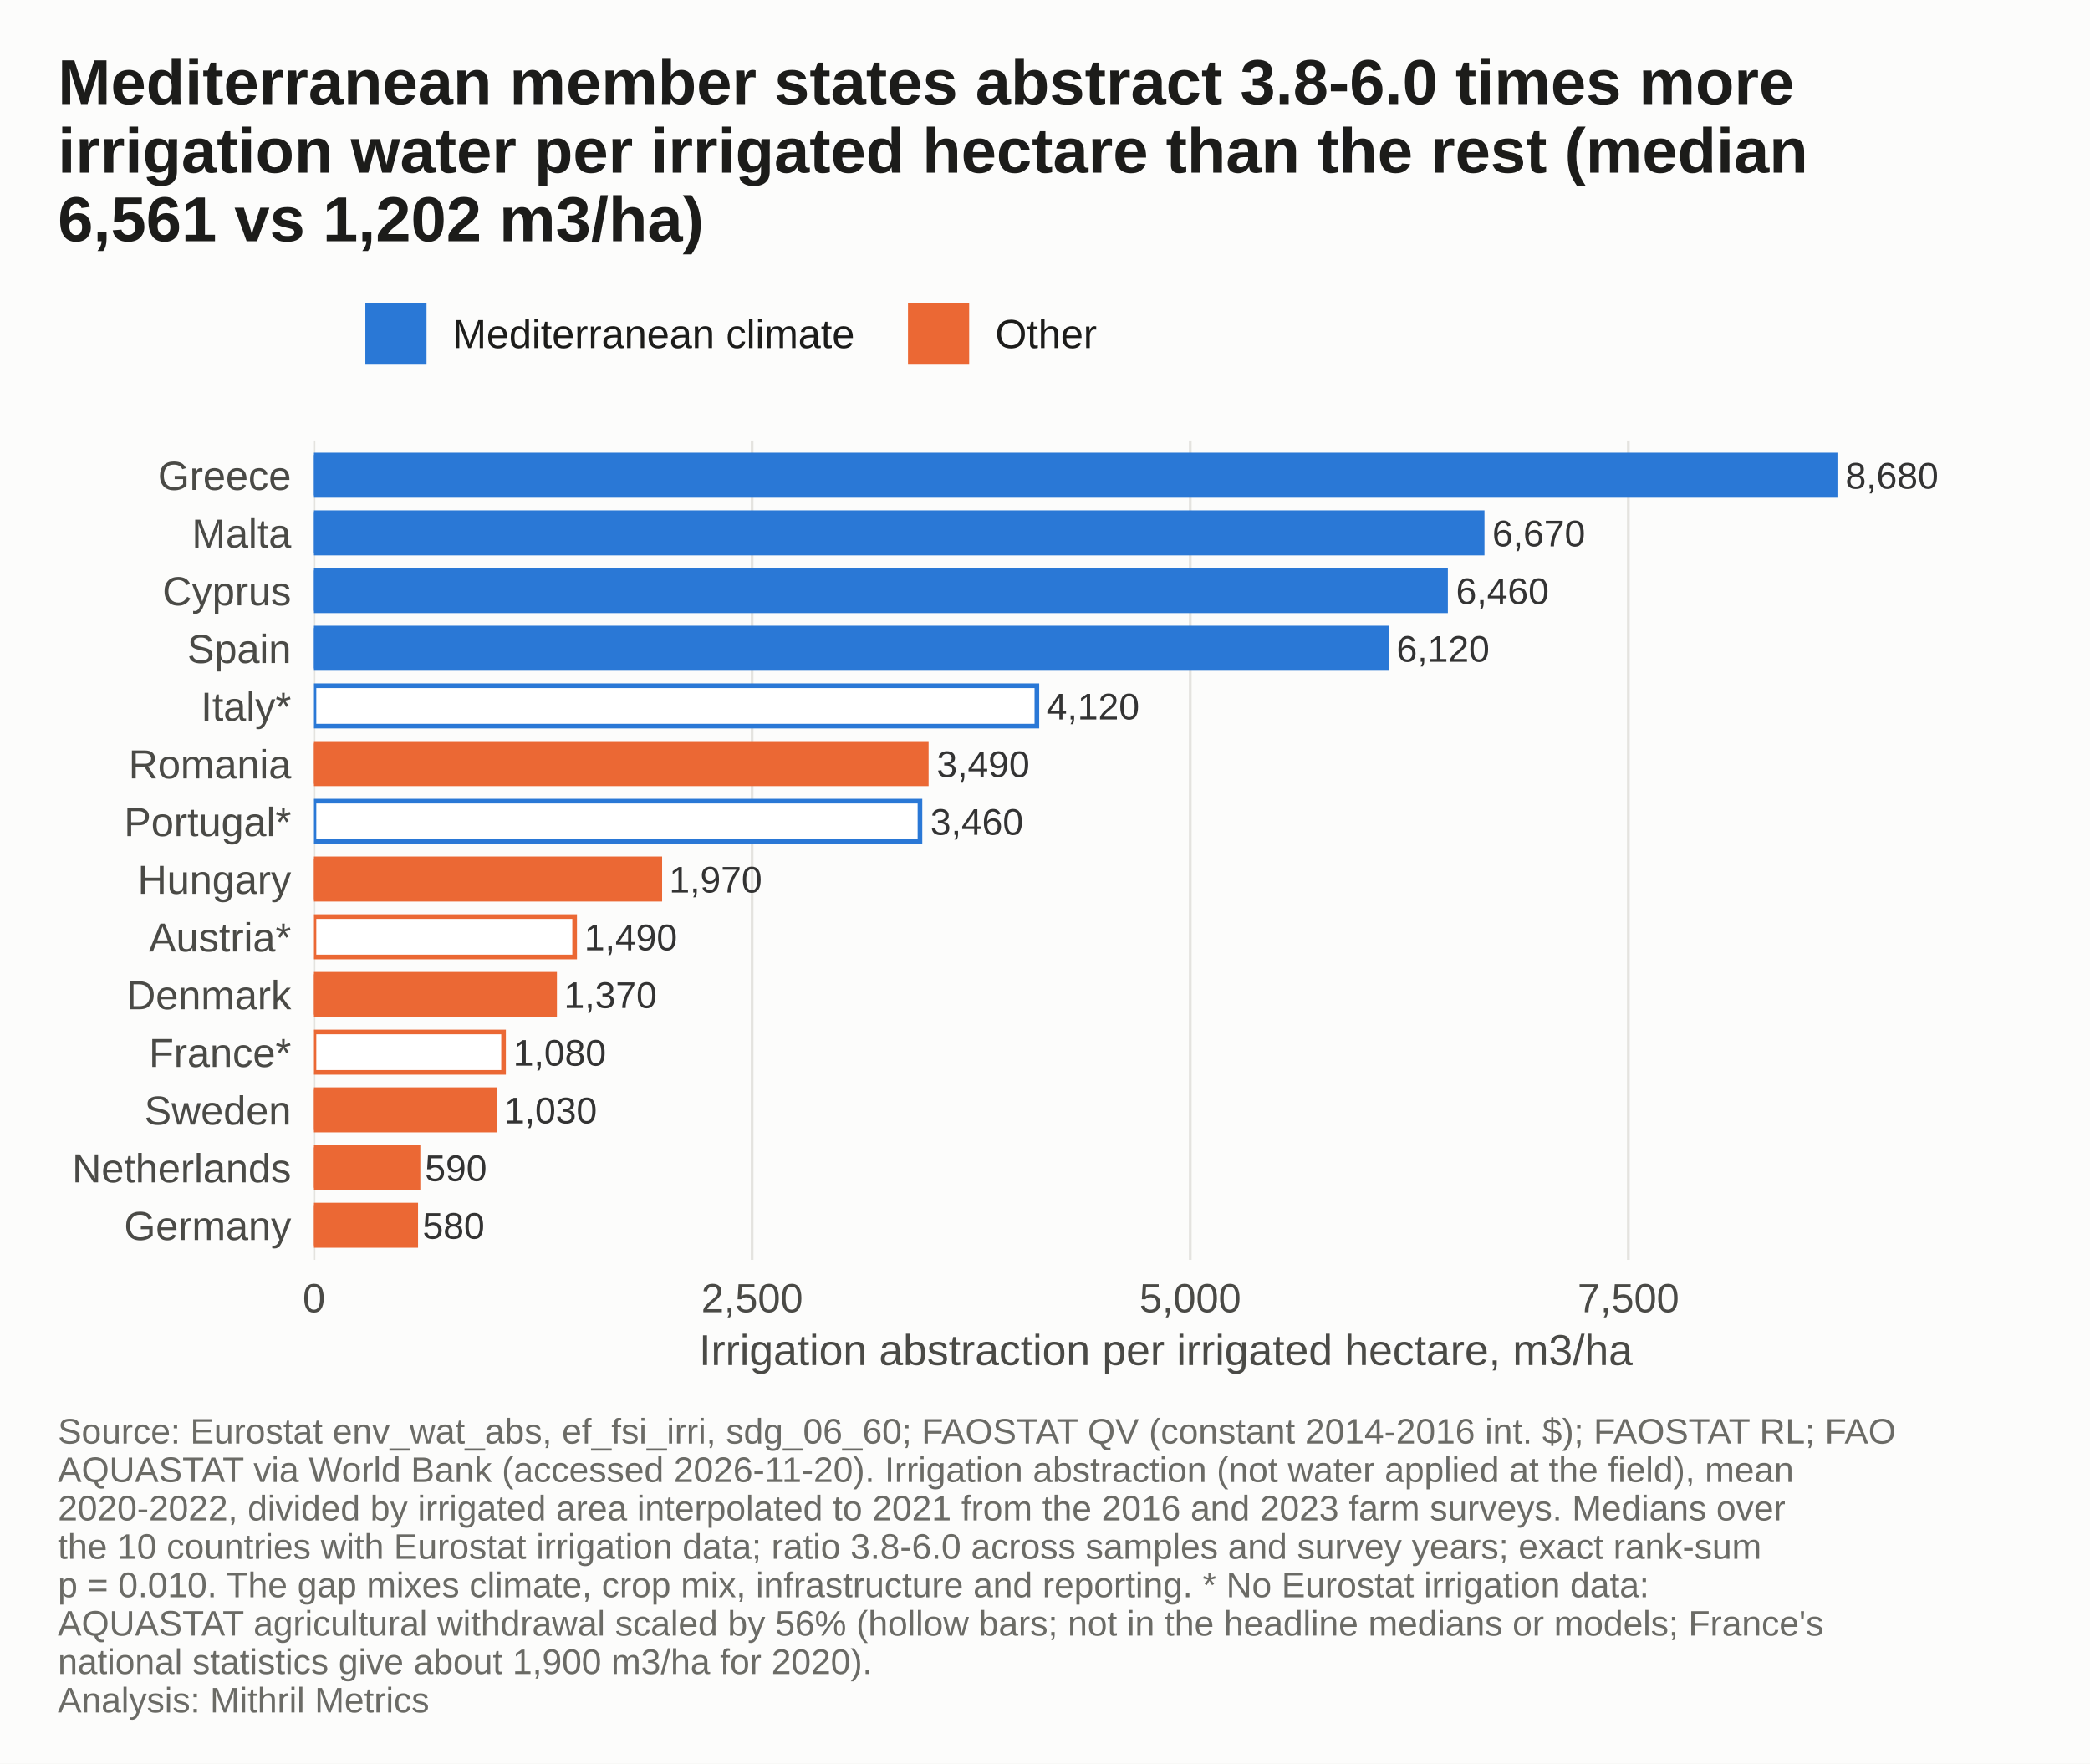
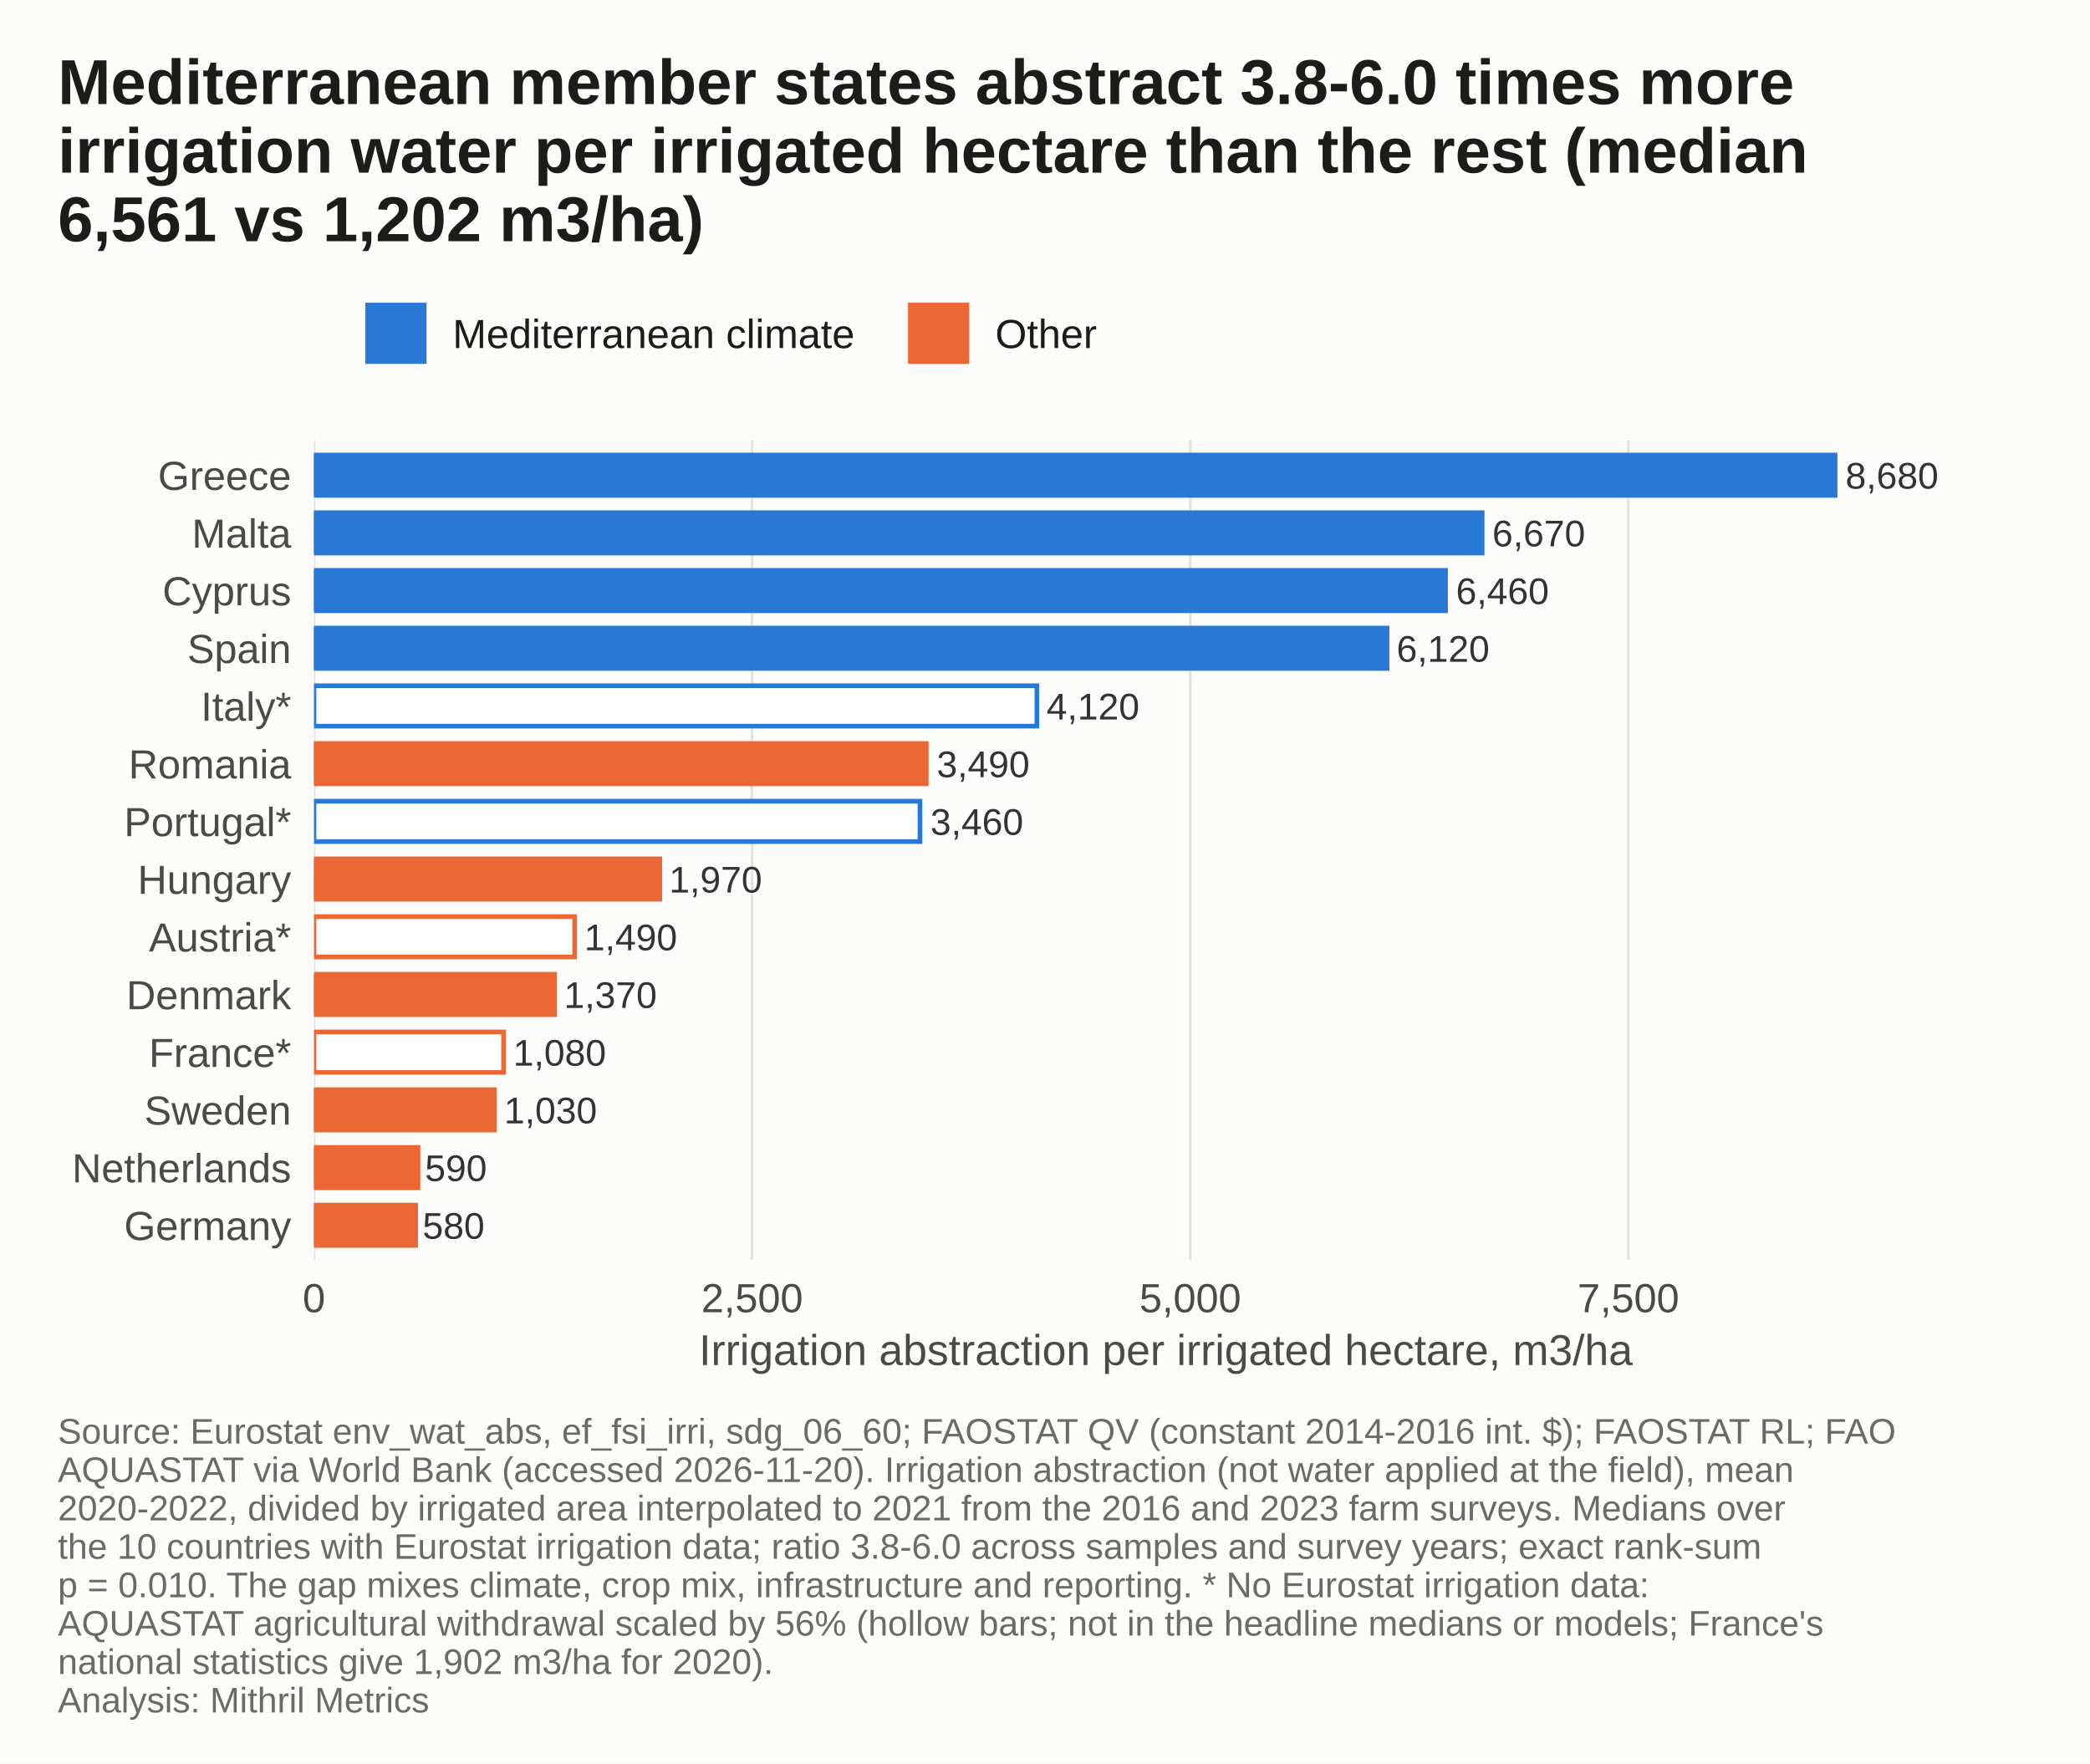
<svg xmlns="http://www.w3.org/2000/svg" class="svglite" width="576.00pt" height="486.00pt" viewBox="0 0 576.00 486.00">
  <defs>
    <style type="text/css">
    .svglite line, .svglite polyline, .svglite polygon, .svglite path, .svglite rect, .svglite circle {
      fill: none;
      stroke: #000000;
      stroke-linecap: round;
      stroke-linejoin: round;
      stroke-miterlimit: 10.00;
    }
    .svglite text {
      white-space: pre;
    }
  </style>
  </defs>
  <rect width="100%" height="100%" style="stroke: none; fill: #FCFCFB;" />
  <defs>
    <clipPath id="cpMC4wMHw1NzYuMDB8MC4wMHw0ODYuMDA=">
      <rect x="0.00" y="0.00" width="576.00" height="486.00" />
    </clipPath>
  </defs>
  <g clip-path="url(#cpMC4wMHw1NzYuMDB8MC4wMHw0ODYuMDA=)">
    <rect x="0.00" y="0" width="576.00" height="486.00" style="stroke-width: 1.36; stroke: none; fill: #FCFCFB;" />
  </g>
  <defs>
    <clipPath id="cpODYuNTN8NTU2LjA3fDEyMS40MXwzNDcuMjE=">
      <rect x="86.53" y="121.41" width="469.54" height="225.80" />
    </clipPath>
  </defs>
  <g clip-path="url(#cpODYuNTN8NTU2LjA3fDEyMS40MXwzNDcuMjE=)">
    <polyline points="86.53,347.21 86.53,121.41 " style="stroke-width: 0.75; stroke: #E4E3DF; stroke-linecap: butt;" />
    <polyline points="207.28,347.21 207.28,121.41 " style="stroke-width: 0.75; stroke: #E4E3DF; stroke-linecap: butt;" />
    <polyline points="328.03,347.21 328.03,121.41 " style="stroke-width: 0.75; stroke: #E4E3DF; stroke-linecap: butt;" />
    <polyline points="448.77,347.21 448.77,121.41 " style="stroke-width: 0.75; stroke: #E4E3DF; stroke-linecap: butt;" />
    <rect x="86.53" y="252.60" width="71.84" height="11.13" style="stroke-width: 1.28; stroke: #EB6834; stroke-linecap: butt; stroke-linejoin: miter; fill: #FFFFFF;" />
    <rect x="86.53" y="157.19" width="311.86" height="11.13" style="stroke-width: 1.28; stroke: #2A78D6; stroke-linecap: butt; stroke-linejoin: miter; fill: #2A78D6;" />
    <rect x="86.53" y="332.11" width="28.04" height="11.13" style="stroke-width: 1.28; stroke: #EB6834; stroke-linecap: butt; stroke-linejoin: miter; fill: #EB6834;" />
    <rect x="86.53" y="268.50" width="66.32" height="11.13" style="stroke-width: 1.28; stroke: #EB6834; stroke-linecap: butt; stroke-linejoin: miter; fill: #EB6834;" />
    <rect x="86.53" y="125.39" width="419.23" height="11.13" style="stroke-width: 1.28; stroke: #2A78D6; stroke-linecap: butt; stroke-linejoin: miter; fill: #2A78D6;" />
    <rect x="86.53" y="173.09" width="295.74" height="11.13" style="stroke-width: 1.28; stroke: #2A78D6; stroke-linecap: butt; stroke-linejoin: miter; fill: #2A78D6;" />
    <rect x="86.53" y="284.40" width="52.25" height="11.13" style="stroke-width: 1.28; stroke: #EB6834; stroke-linecap: butt; stroke-linejoin: miter; fill: #FFFFFF;" />
    <rect x="86.53" y="236.70" width="95.31" height="11.13" style="stroke-width: 1.28; stroke: #EB6834; stroke-linecap: butt; stroke-linejoin: miter; fill: #EB6834;" />
    <rect x="86.53" y="188.99" width="199.23" height="11.13" style="stroke-width: 1.28; stroke: #2A78D6; stroke-linecap: butt; stroke-linejoin: miter; fill: #FFFFFF;" />
    <rect x="86.53" y="141.29" width="321.95" height="11.13" style="stroke-width: 1.28; stroke: #2A78D6; stroke-linecap: butt; stroke-linejoin: miter; fill: #2A78D6;" />
    <rect x="86.53" y="316.21" width="28.67" height="11.13" style="stroke-width: 1.28; stroke: #EB6834; stroke-linecap: butt; stroke-linejoin: miter; fill: #EB6834;" />
    <rect x="86.53" y="220.80" width="167.01" height="11.13" style="stroke-width: 1.28; stroke: #2A78D6; stroke-linecap: butt; stroke-linejoin: miter; fill: #FFFFFF;" />
    <rect x="86.53" y="204.89" width="168.75" height="11.13" style="stroke-width: 1.28; stroke: #EB6834; stroke-linecap: butt; stroke-linejoin: miter; fill: #EB6834;" />
    <rect x="86.53" y="300.30" width="49.75" height="11.13" style="stroke-width: 1.28; stroke: #EB6834; stroke-linecap: butt; stroke-linejoin: miter; fill: #EB6834;" />
    <text x="161.02" y="261.89" style="font-size: 10.24px;fill: #333333; font-family: &quot;Liberation Sans&quot;;" textLength="26.52px" lengthAdjust="spacingAndGlyphs">1,490</text>
    <text x="401.27" y="166.48" style="font-size: 10.24px;fill: #333333; font-family: &quot;Liberation Sans&quot;;" textLength="28.71px" lengthAdjust="spacingAndGlyphs">6,460</text>
    <text x="116.47" y="341.39" style="font-size: 10.24px;fill: #333333; font-family: &quot;Liberation Sans&quot;;" textLength="19.01px" lengthAdjust="spacingAndGlyphs">580</text>
    <text x="155.42" y="277.79" style="font-size: 10.24px;fill: #333333; font-family: &quot;Liberation Sans&quot;;" textLength="25.68px" lengthAdjust="spacingAndGlyphs">1,370</text>
    <text x="508.61" y="134.67" style="font-size: 10.24px;fill: #333333; font-family: &quot;Liberation Sans&quot;;" textLength="28.41px" lengthAdjust="spacingAndGlyphs">8,680</text>
    <text x="384.89" y="182.38" style="font-size: 10.24px;fill: #333333; font-family: &quot;Liberation Sans&quot;;" textLength="26.16px" lengthAdjust="spacingAndGlyphs">6,120</text>
    <text x="141.42" y="293.69" style="font-size: 10.24px;fill: #333333; font-family: &quot;Liberation Sans&quot;;" textLength="26.36px" lengthAdjust="spacingAndGlyphs">1,080</text>
    <text x="184.41" y="245.98" style="font-size: 10.24px;fill: #333333; font-family: &quot;Liberation Sans&quot;;" textLength="25.70px" lengthAdjust="spacingAndGlyphs">1,970</text>
    <text x="288.41" y="198.28" style="font-size: 10.24px;fill: #333333; font-family: &quot;Liberation Sans&quot;;" textLength="26.42px" lengthAdjust="spacingAndGlyphs">4,120</text>
    <text x="411.27" y="150.58" style="font-size: 10.24px;fill: #333333; font-family: &quot;Liberation Sans&quot;;" textLength="27.89px" lengthAdjust="spacingAndGlyphs">6,670</text>
    <text x="117.11" y="325.49" style="font-size: 10.24px;fill: #333333; font-family: &quot;Liberation Sans&quot;;" textLength="19.02px" lengthAdjust="spacingAndGlyphs">590</text>
    <text x="256.41" y="230.08" style="font-size: 10.24px;fill: #333333; font-family: &quot;Liberation Sans&quot;;" textLength="28.68px" lengthAdjust="spacingAndGlyphs">3,460</text>
    <text x="258.15" y="214.18" style="font-size: 10.24px;fill: #333333; font-family: &quot;Liberation Sans&quot;;" textLength="28.68px" lengthAdjust="spacingAndGlyphs">3,490</text>
    <text x="138.92" y="309.59" style="font-size: 10.24px;fill: #333333; font-family: &quot;Liberation Sans&quot;;" textLength="26.35px" lengthAdjust="spacingAndGlyphs">1,030</text>
  </g>
  <g clip-path="url(#cpMC4wMHw1NzYuMDB8MC4wMHw0ODYuMDA=)">
    <text x="80.26" y="341.74" text-anchor="end" style="font-size: 11.20px;fill: #4A4A46; font-family: &quot;Liberation Sans&quot;;" textLength="48.06px" lengthAdjust="spacingAndGlyphs">Germany</text>
    <text x="80.26" y="325.84" text-anchor="end" style="font-size: 11.20px;fill: #4A4A46; font-family: &quot;Liberation Sans&quot;;" textLength="64.32px" lengthAdjust="spacingAndGlyphs">Netherlands</text>
    <text x="80.26" y="309.94" text-anchor="end" style="font-size: 11.20px;fill: #4A4A46; font-family: &quot;Liberation Sans&quot;;" textLength="42.84px" lengthAdjust="spacingAndGlyphs">Sweden</text>
    <text x="80.26" y="294.04" text-anchor="end" style="font-size: 11.20px;fill: #4A4A46; font-family: &quot;Liberation Sans&quot;;" textLength="42.23px" lengthAdjust="spacingAndGlyphs">France*</text>
    <text x="80.26" y="278.13" text-anchor="end" style="font-size: 11.20px;fill: #4A4A46; font-family: &quot;Liberation Sans&quot;;" textLength="47.64px" lengthAdjust="spacingAndGlyphs">Denmark</text>
    <text x="80.26" y="262.23" text-anchor="end" style="font-size: 11.20px;fill: #4A4A46; font-family: &quot;Liberation Sans&quot;;" textLength="42.70px" lengthAdjust="spacingAndGlyphs">Austria*</text>
    <text x="80.26" y="246.33" text-anchor="end" style="font-size: 11.20px;fill: #4A4A46; font-family: &quot;Liberation Sans&quot;;" textLength="45.19px" lengthAdjust="spacingAndGlyphs">Hungary</text>
    <text x="80.26" y="230.43" text-anchor="end" style="font-size: 11.20px;fill: #4A4A46; font-family: &quot;Liberation Sans&quot;;" textLength="49.80px" lengthAdjust="spacingAndGlyphs">Portugal*</text>
    <text x="80.26" y="214.53" text-anchor="end" style="font-size: 11.20px;fill: #4A4A46; font-family: &quot;Liberation Sans&quot;;" textLength="45.60px" lengthAdjust="spacingAndGlyphs">Romania</text>
    <text x="80.26" y="198.63" text-anchor="end" style="font-size: 11.20px;fill: #4A4A46; font-family: &quot;Liberation Sans&quot;;" textLength="27.54px" lengthAdjust="spacingAndGlyphs">Italy*</text>
    <text x="80.26" y="182.72" text-anchor="end" style="font-size: 11.20px;fill: #4A4A46; font-family: &quot;Liberation Sans&quot;;" textLength="29.63px" lengthAdjust="spacingAndGlyphs">Spain</text>
    <text x="80.26" y="166.82" text-anchor="end" style="font-size: 11.20px;fill: #4A4A46; font-family: &quot;Liberation Sans&quot;;" textLength="38.04px" lengthAdjust="spacingAndGlyphs">Cyprus</text>
    <text x="80.26" y="150.92" text-anchor="end" style="font-size: 11.20px;fill: #4A4A46; font-family: &quot;Liberation Sans&quot;;" textLength="29.04px" lengthAdjust="spacingAndGlyphs">Malta</text>
    <text x="80.26" y="135.02" text-anchor="end" style="font-size: 11.20px;fill: #4A4A46; font-family: &quot;Liberation Sans&quot;;" textLength="38.52px" lengthAdjust="spacingAndGlyphs">Greece</text>
    <text x="86.53" y="361.63" text-anchor="middle" style="font-size: 11.20px;fill: #4A4A46; font-family: &quot;Liberation Sans&quot;;" textLength="7.06px" lengthAdjust="spacingAndGlyphs">0</text>
    <text x="207.28" y="361.63" text-anchor="middle" style="font-size: 11.20px;fill: #4A4A46; font-family: &quot;Liberation Sans&quot;;" textLength="30.97px" lengthAdjust="spacingAndGlyphs">2,500</text>
    <text x="328.03" y="361.63" text-anchor="middle" style="font-size: 11.20px;fill: #4A4A46; font-family: &quot;Liberation Sans&quot;;" textLength="31.20px" lengthAdjust="spacingAndGlyphs">5,000</text>
    <text x="448.77" y="361.63" text-anchor="middle" style="font-size: 11.20px;fill: #4A4A46; font-family: &quot;Liberation Sans&quot;;" textLength="30.47px" lengthAdjust="spacingAndGlyphs">7,500</text>
    <text x="321.30" y="376.19" text-anchor="middle" style="font-size: 11.90px;fill: #4A4A46; font-family: &quot;Liberation Sans&quot;;" textLength="277.01px" lengthAdjust="spacingAndGlyphs">Irrigation abstraction per irrigated hectare, m3/ha</text>
    <rect x="101.33" y="84.06" width="15.58" height="15.58" style="stroke-width: 1.28; stroke: #2A78D6; stroke-linecap: butt; stroke-linejoin: miter; fill: #2A78D6;" />
    <rect x="250.88" y="84.06" width="15.58" height="15.58" style="stroke-width: 1.28; stroke: #EB6834; stroke-linecap: butt; stroke-linejoin: miter; fill: #EB6834;" />
    <text x="124.74" y="95.92" style="font-size: 11.20px;fill: #1C1C1A; font-family: &quot;Liberation Sans&quot;;" textLength="118.32px" lengthAdjust="spacingAndGlyphs">Mediterranean climate</text>
    <text x="274.29" y="95.92" style="font-size: 11.20px;fill: #1C1C1A; font-family: &quot;Liberation Sans&quot;;" textLength="29.56px" lengthAdjust="spacingAndGlyphs">Other</text>
    <text x="15.94" y="28.68" style="font-size: 17.50px; font-weight: bold;fill: #1C1C1A; font-family: &quot;Liberation Sans&quot;;" textLength="503.68px" lengthAdjust="spacingAndGlyphs">Mediterranean member states abstract 3.8-6.0 times more</text>
    <text x="15.94" y="47.58" style="font-size: 17.50px; font-weight: bold;fill: #1C1C1A; font-family: &quot;Liberation Sans&quot;;" textLength="496.73px" lengthAdjust="spacingAndGlyphs">irrigation water per irrigated hectare than the rest (median</text>
    <text x="15.94" y="66.48" style="font-size: 17.50px; font-weight: bold;fill: #1C1C1A; font-family: &quot;Liberation Sans&quot;;" textLength="188.99px" lengthAdjust="spacingAndGlyphs">6,561 vs 1,202 m3/ha)</text>
    <text x="15.94" y="397.84" style="font-size: 9.80px;fill: #6B6B66; font-family: &quot;Liberation Sans&quot;;" textLength="530.50px" lengthAdjust="spacingAndGlyphs">Source: Eurostat env_wat_abs, ef_fsi_irri, sdg_06_60; FAOSTAT QV (constant 2014-2016 int. $); FAOSTAT RL; FAO</text>
    <text x="15.94" y="408.42" style="font-size: 9.80px;fill: #6B6B66; font-family: &quot;Liberation Sans&quot;;" textLength="511.42px" lengthAdjust="spacingAndGlyphs">AQUASTAT via World Bank (accessed 2026-11-20). Irrigation abstraction (not water applied at the field), mean</text>
    <text x="15.94" y="419.01" style="font-size: 9.80px;fill: #6B6B66; font-family: &quot;Liberation Sans&quot;;" textLength="511.98px" lengthAdjust="spacingAndGlyphs">2020-2022, divided by irrigated area interpolated to 2021 from the 2016 and 2023 farm surveys. Medians over</text>
    <text x="15.94" y="429.59" style="font-size: 9.80px;fill: #6B6B66; font-family: &quot;Liberation Sans&quot;;" textLength="502.82px" lengthAdjust="spacingAndGlyphs">the 10 countries with Eurostat irrigation data; ratio 3.8-6.0 across samples and survey years; exact rank-sum</text>
    <text x="15.94" y="440.18" style="font-size: 9.80px;fill: #6B6B66; font-family: &quot;Liberation Sans&quot;;" textLength="469.38px" lengthAdjust="spacingAndGlyphs">p = 0.010. The gap mixes climate, crop mix, infrastructure and reporting. * No Eurostat irrigation data:</text>
    <text x="15.94" y="450.76" style="font-size: 9.80px;fill: #6B6B66; font-family: &quot;Liberation Sans&quot;;" textLength="520.96px" lengthAdjust="spacingAndGlyphs">AQUASTAT agricultural withdrawal scaled by 56% (hollow bars; not in the headline medians or models; France's</text>
-     <text x="15.94" y="461.34" style="font-size: 9.80px;fill: #6B6B66; font-family: &quot;Liberation Sans&quot;;" textLength="241.24px" lengthAdjust="spacingAndGlyphs">national statistics give about 1,900 m3/ha for 2020).</text>
+     <text x="15.94" y="461.34" style="font-size: 9.80px;fill: #6B6B66; font-family: &quot;Liberation Sans&quot;;" textLength="211.90px" lengthAdjust="spacingAndGlyphs">national statistics give 1,902 m3/ha for 2020).</text>
    <text x="15.94" y="471.93" style="font-size: 9.80px;fill: #6B6B66; font-family: &quot;Liberation Sans&quot;;" textLength="110.24px" lengthAdjust="spacingAndGlyphs">Analysis: Mithril Metrics</text>
  </g>
</svg>
